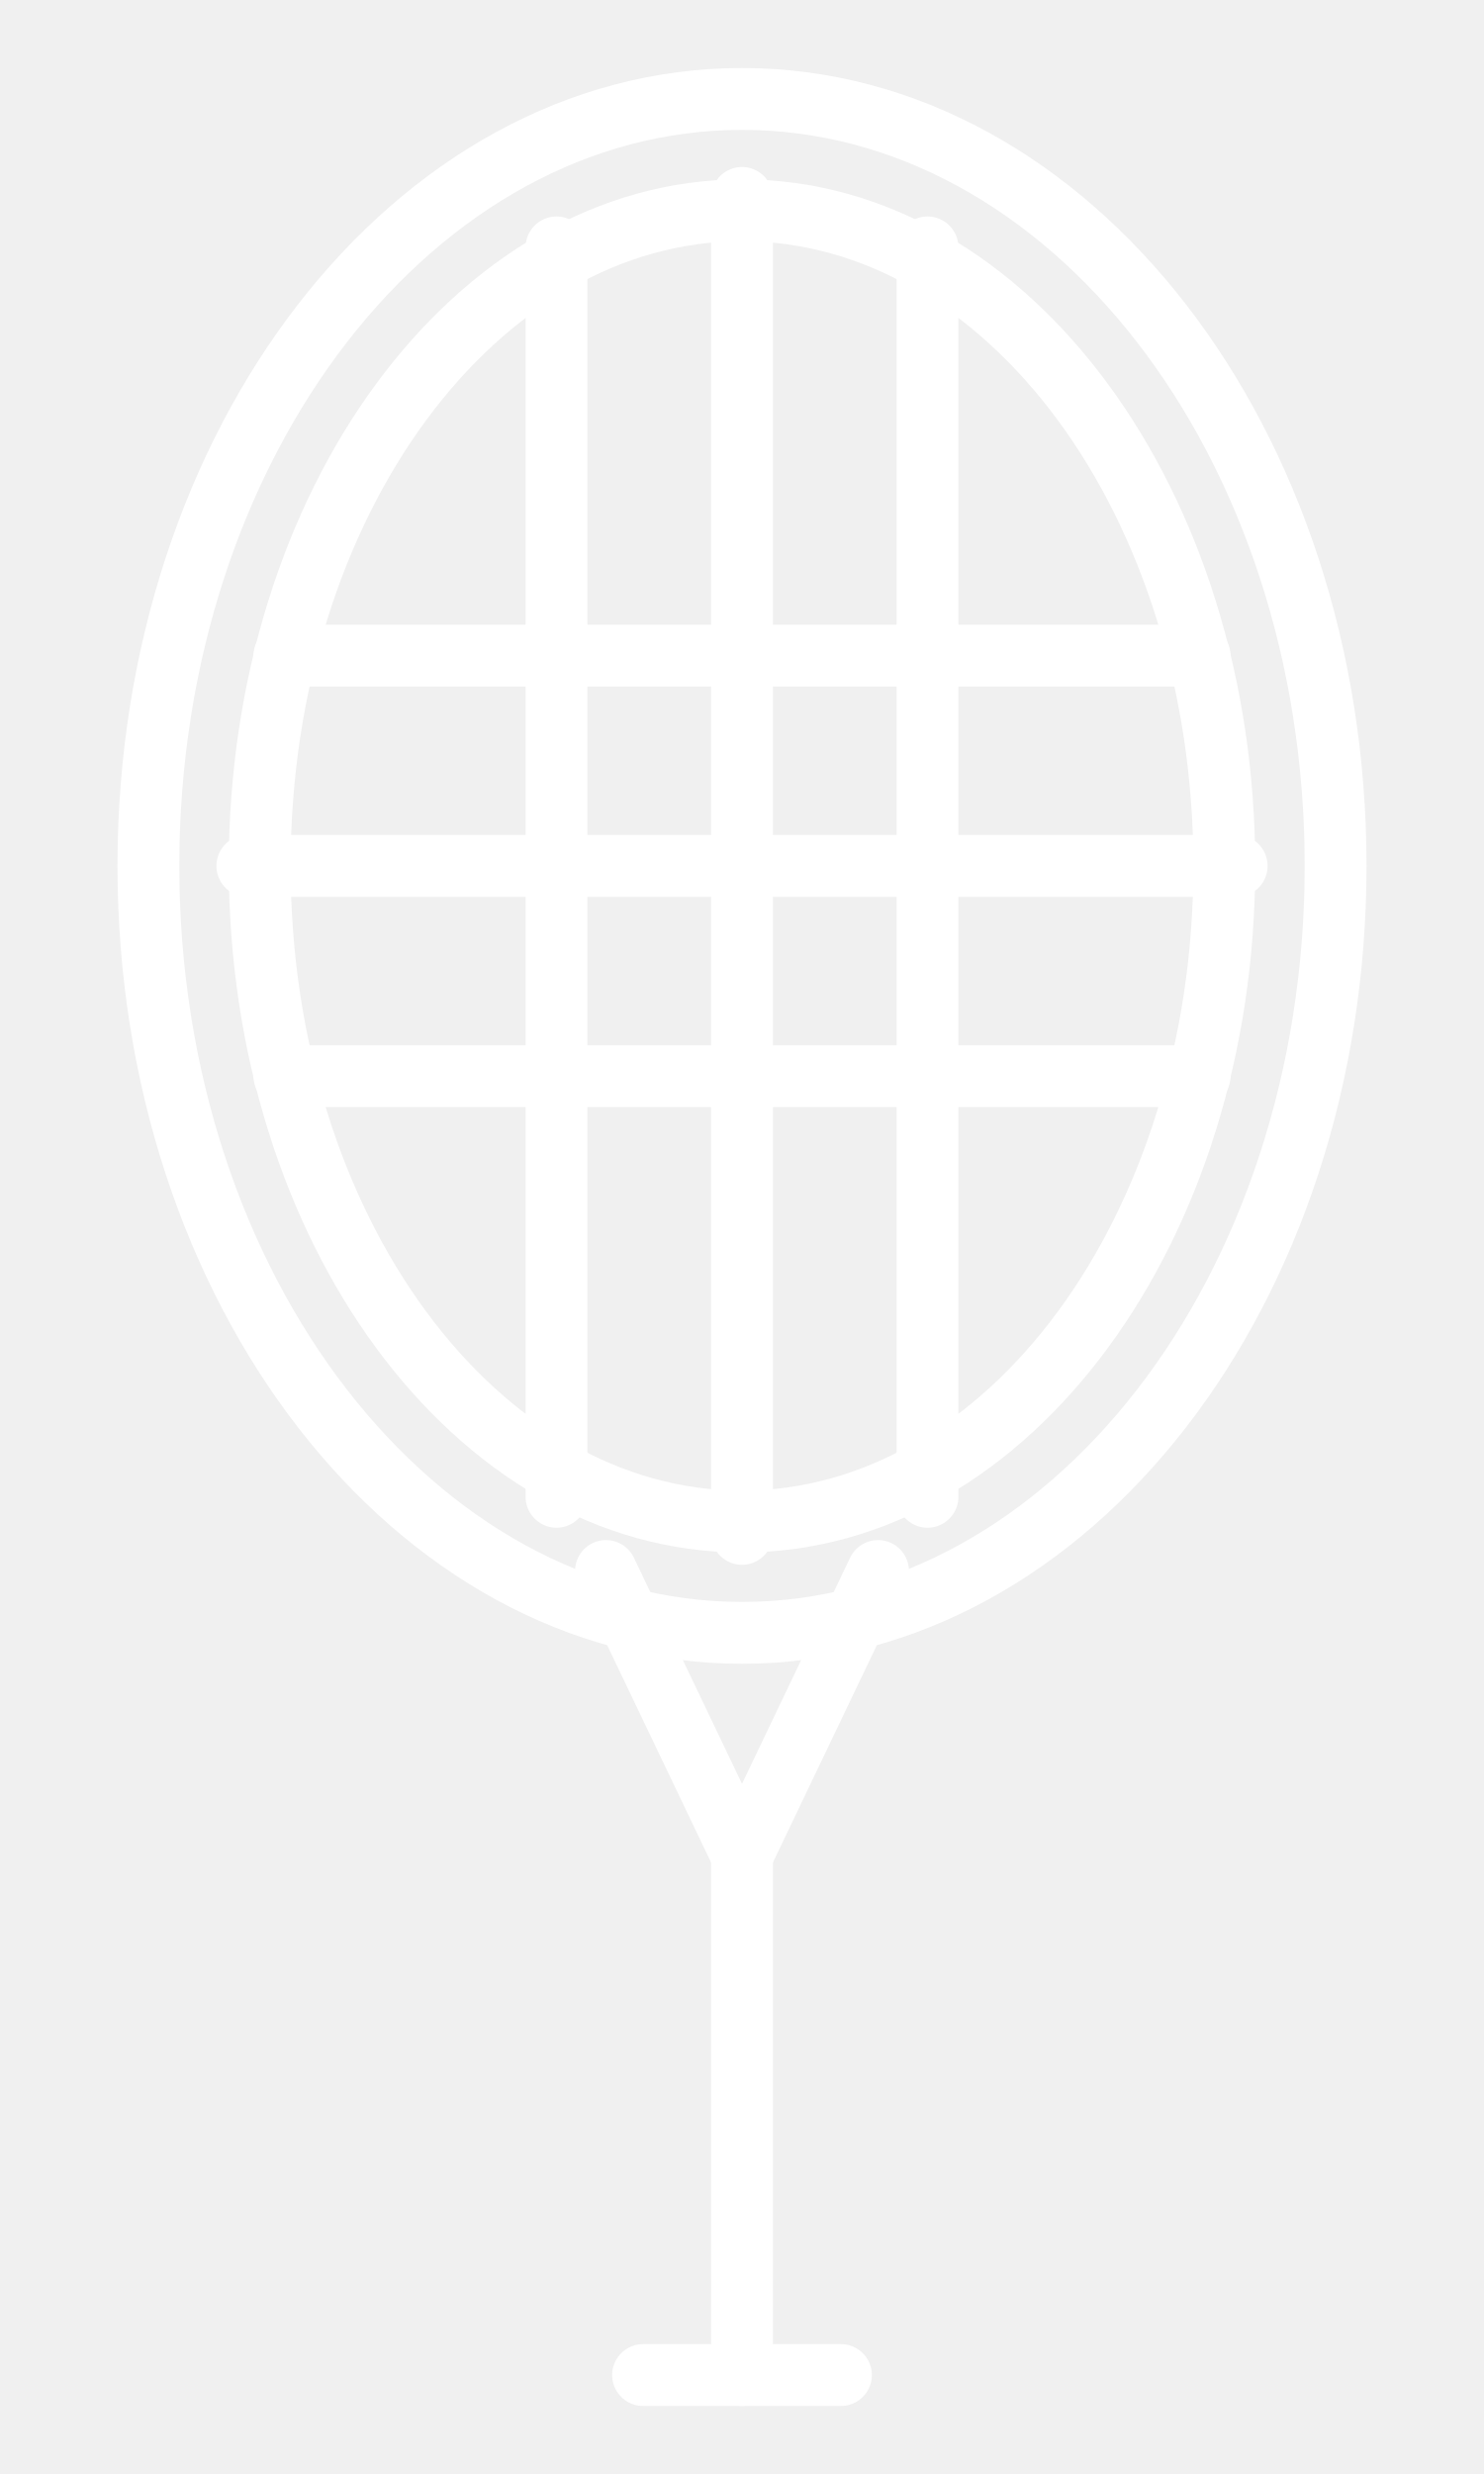
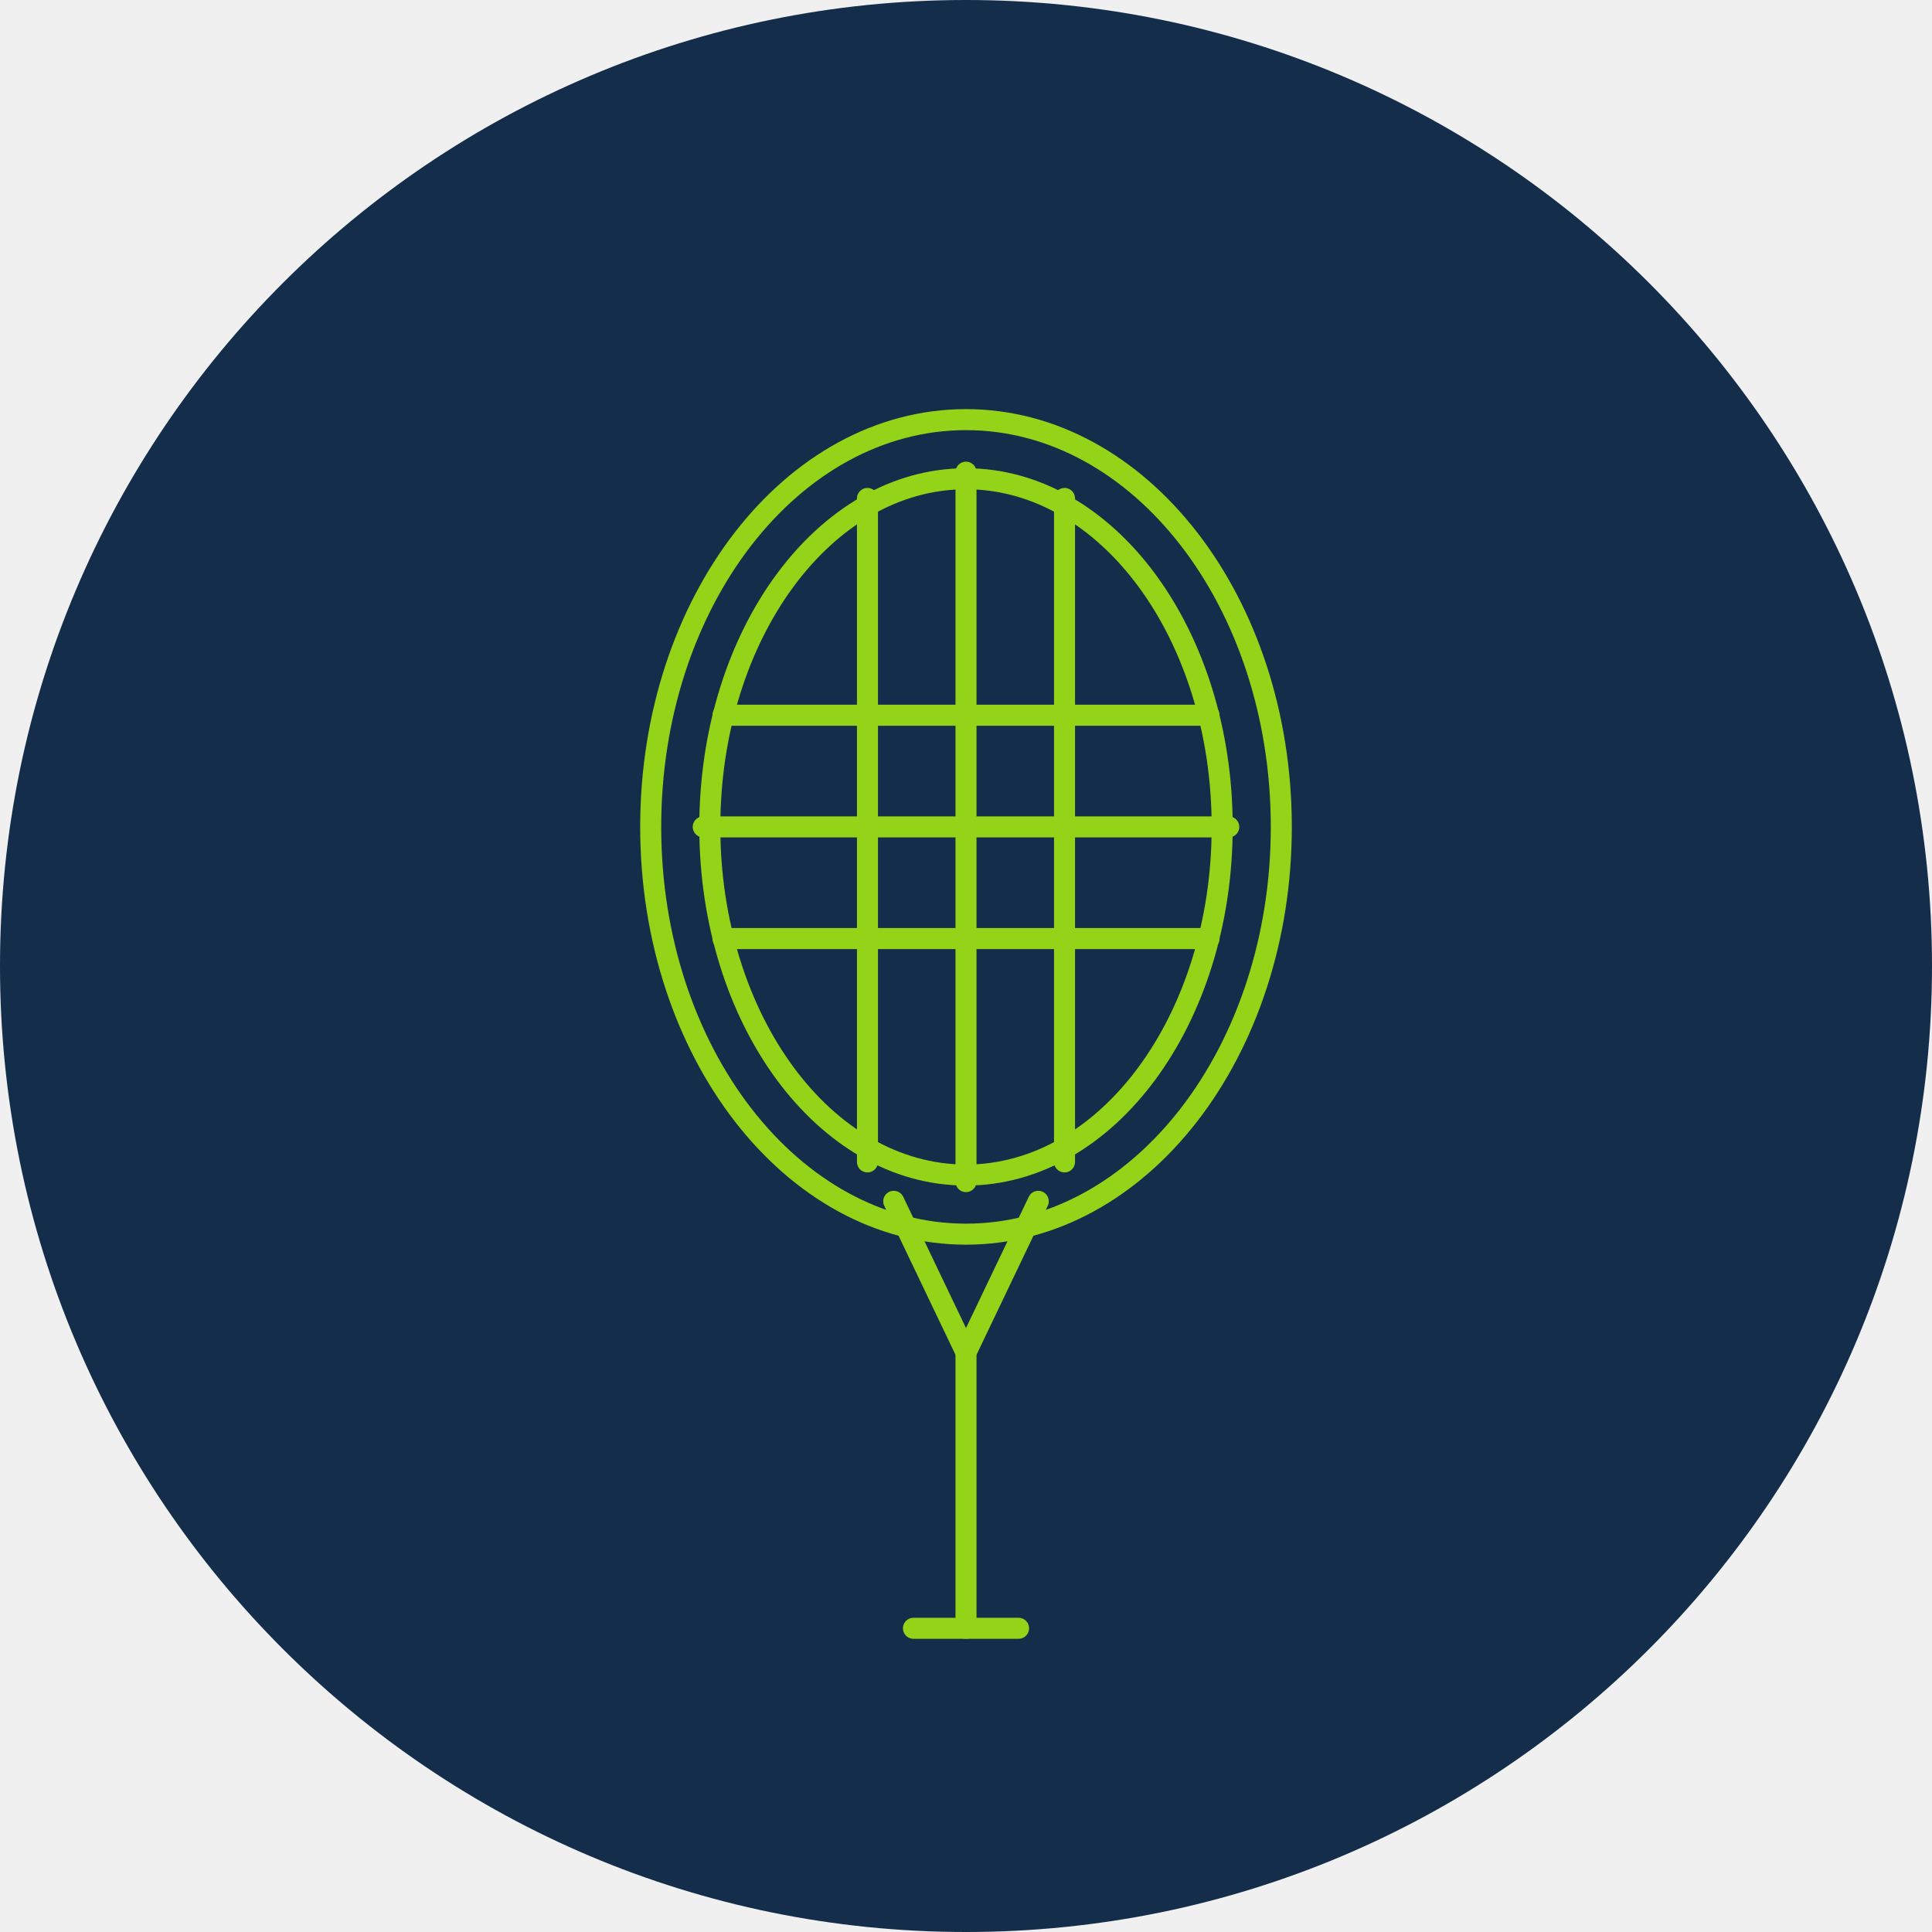
- <svg xmlns="http://www.w3.org/2000/svg" viewBox="0 0 120 200" fill="none" stroke="#ffffff" stroke-width="5" stroke-linecap="round" stroke-linejoin="round" role="img" aria-label="Raqueta de tenis">
-   <ellipse cx="60" cy="70" rx="48" ry="62" />
-   <ellipse cx="60" cy="70" rx="39" ry="53" />
-   <line x1="45" y1="20" x2="45" y2="121" />
-   <line x1="60" y1="16" x2="60" y2="124" />
-   <line x1="75" y1="20" x2="75" y2="121" />
-   <line x1="23" y1="53" x2="97" y2="53" />
-   <line x1="20" y1="70" x2="100" y2="70" />
-   <line x1="23" y1="87" x2="97" y2="87" />
-   <path d="M49 127 L60 150 L71 127" />
-   <line x1="60" y1="150" x2="60" y2="192" />
-   <line x1="52" y1="192" x2="68" y2="192" />
+ <svg xmlns="http://www.w3.org/2000/svg" viewBox="0 0 100 100" role="img" aria-label="Logo Fortín Racket Club">
+   <circle cx="50" cy="50" r="50" fill="#142d4b" />
+   <g fill="none" stroke="#93d419" stroke-width="3.2" stroke-linecap="round" stroke-linejoin="round" transform="translate(50 53) scale(0.34) translate(-60 -100)">
+     <ellipse cx="60" cy="70" rx="48" ry="62" />
+     <ellipse cx="60" cy="70" rx="39" ry="53" />
+     <line x1="45" y1="20" x2="45" y2="121" />
+     <line x1="60" y1="16" x2="60" y2="124" />
+     <line x1="75" y1="20" x2="75" y2="121" />
+     <line x1="23" y1="53" x2="97" y2="53" />
+     <line x1="20" y1="70" x2="100" y2="70" />
+     <line x1="23" y1="87" x2="97" y2="87" />
+     <path d="M49 127 L60 150 L71 127" />
+     <line x1="60" y1="150" x2="60" y2="192" />
+     <line x1="52" y1="192" x2="68" y2="192" />
+   </g>
</svg>
